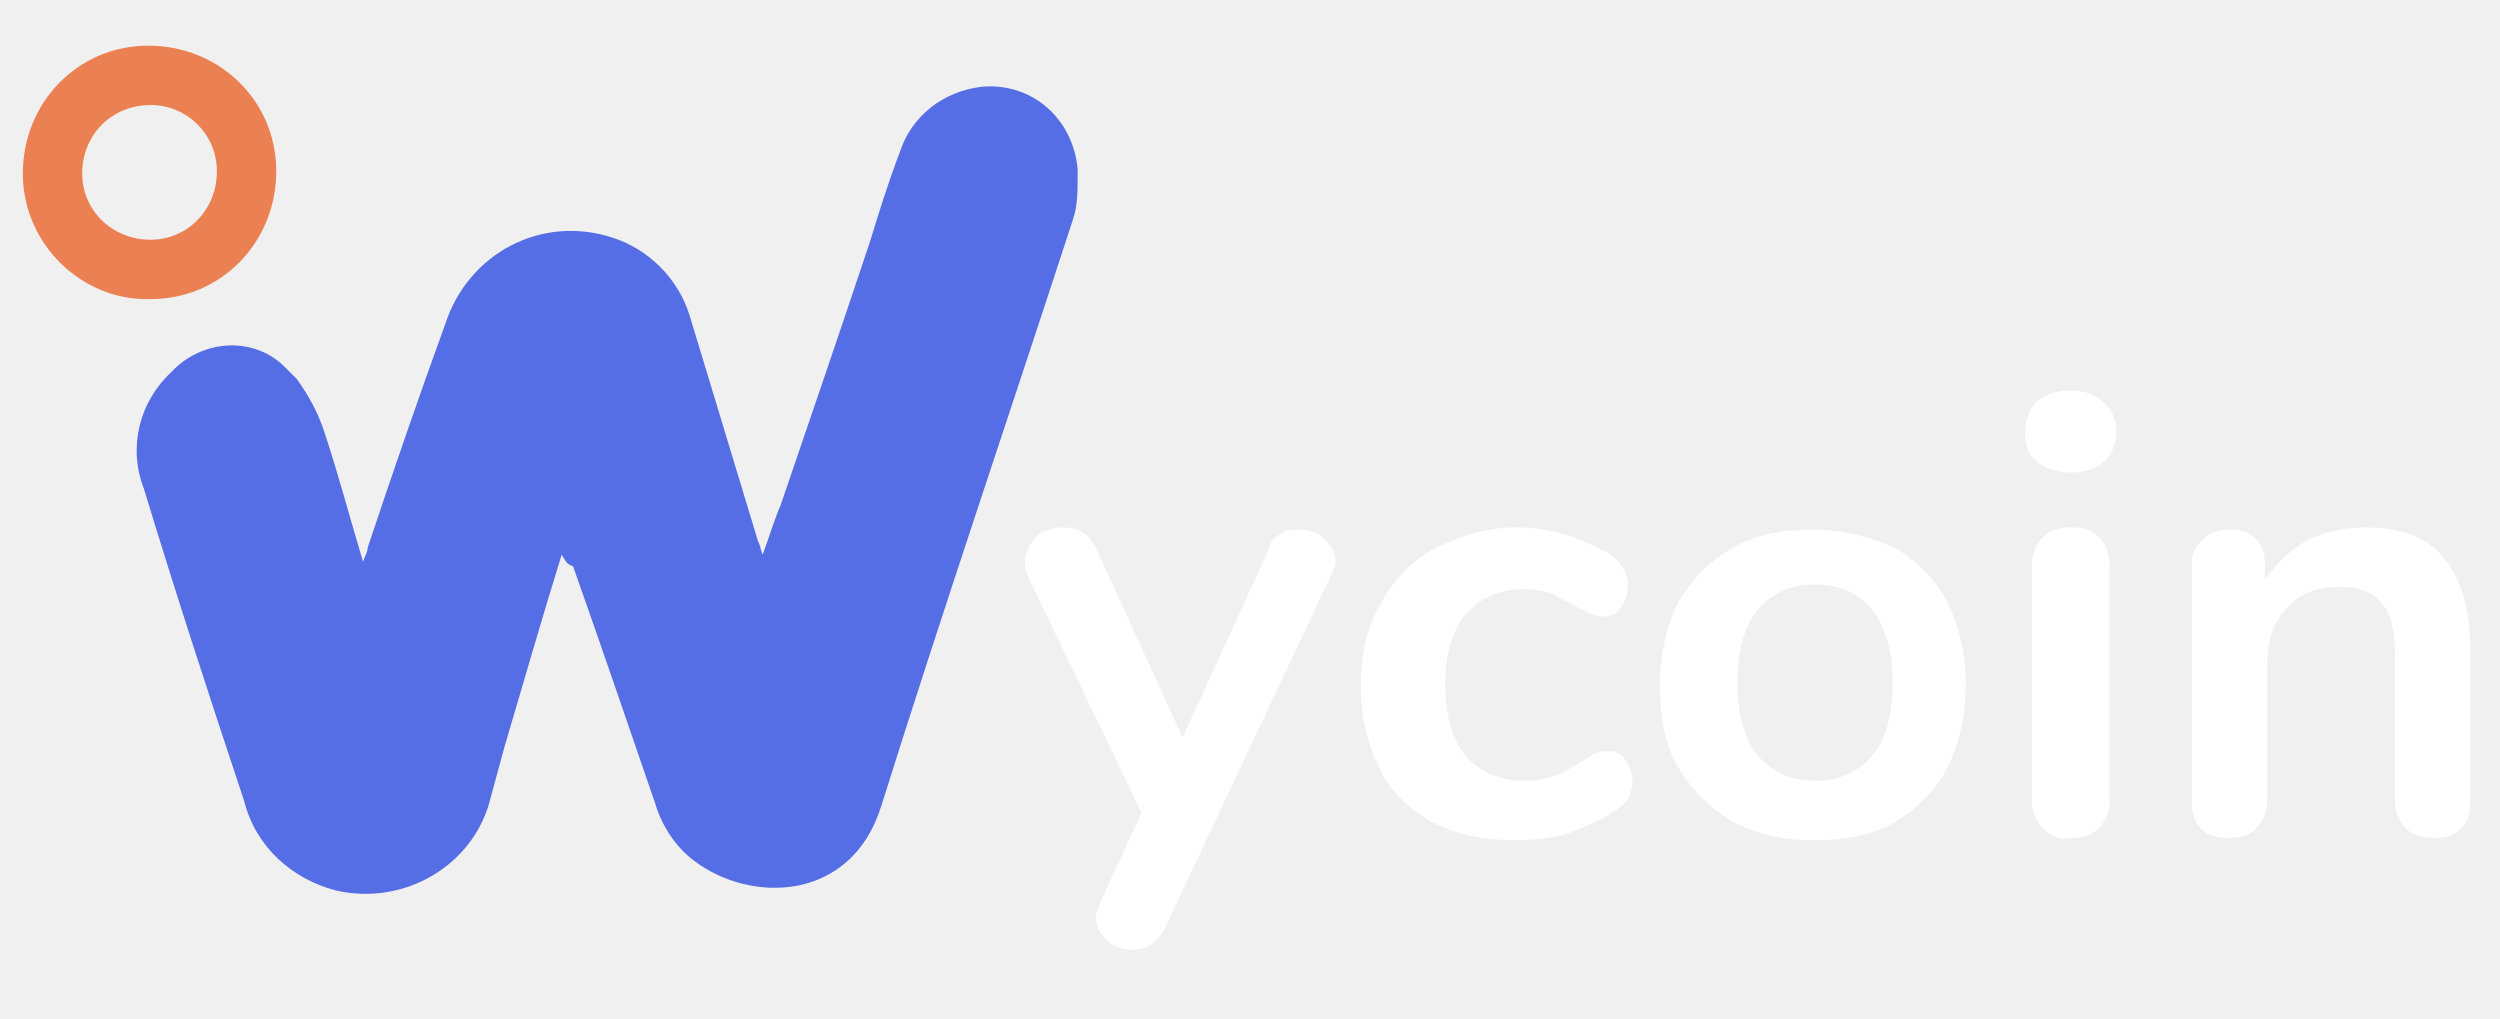
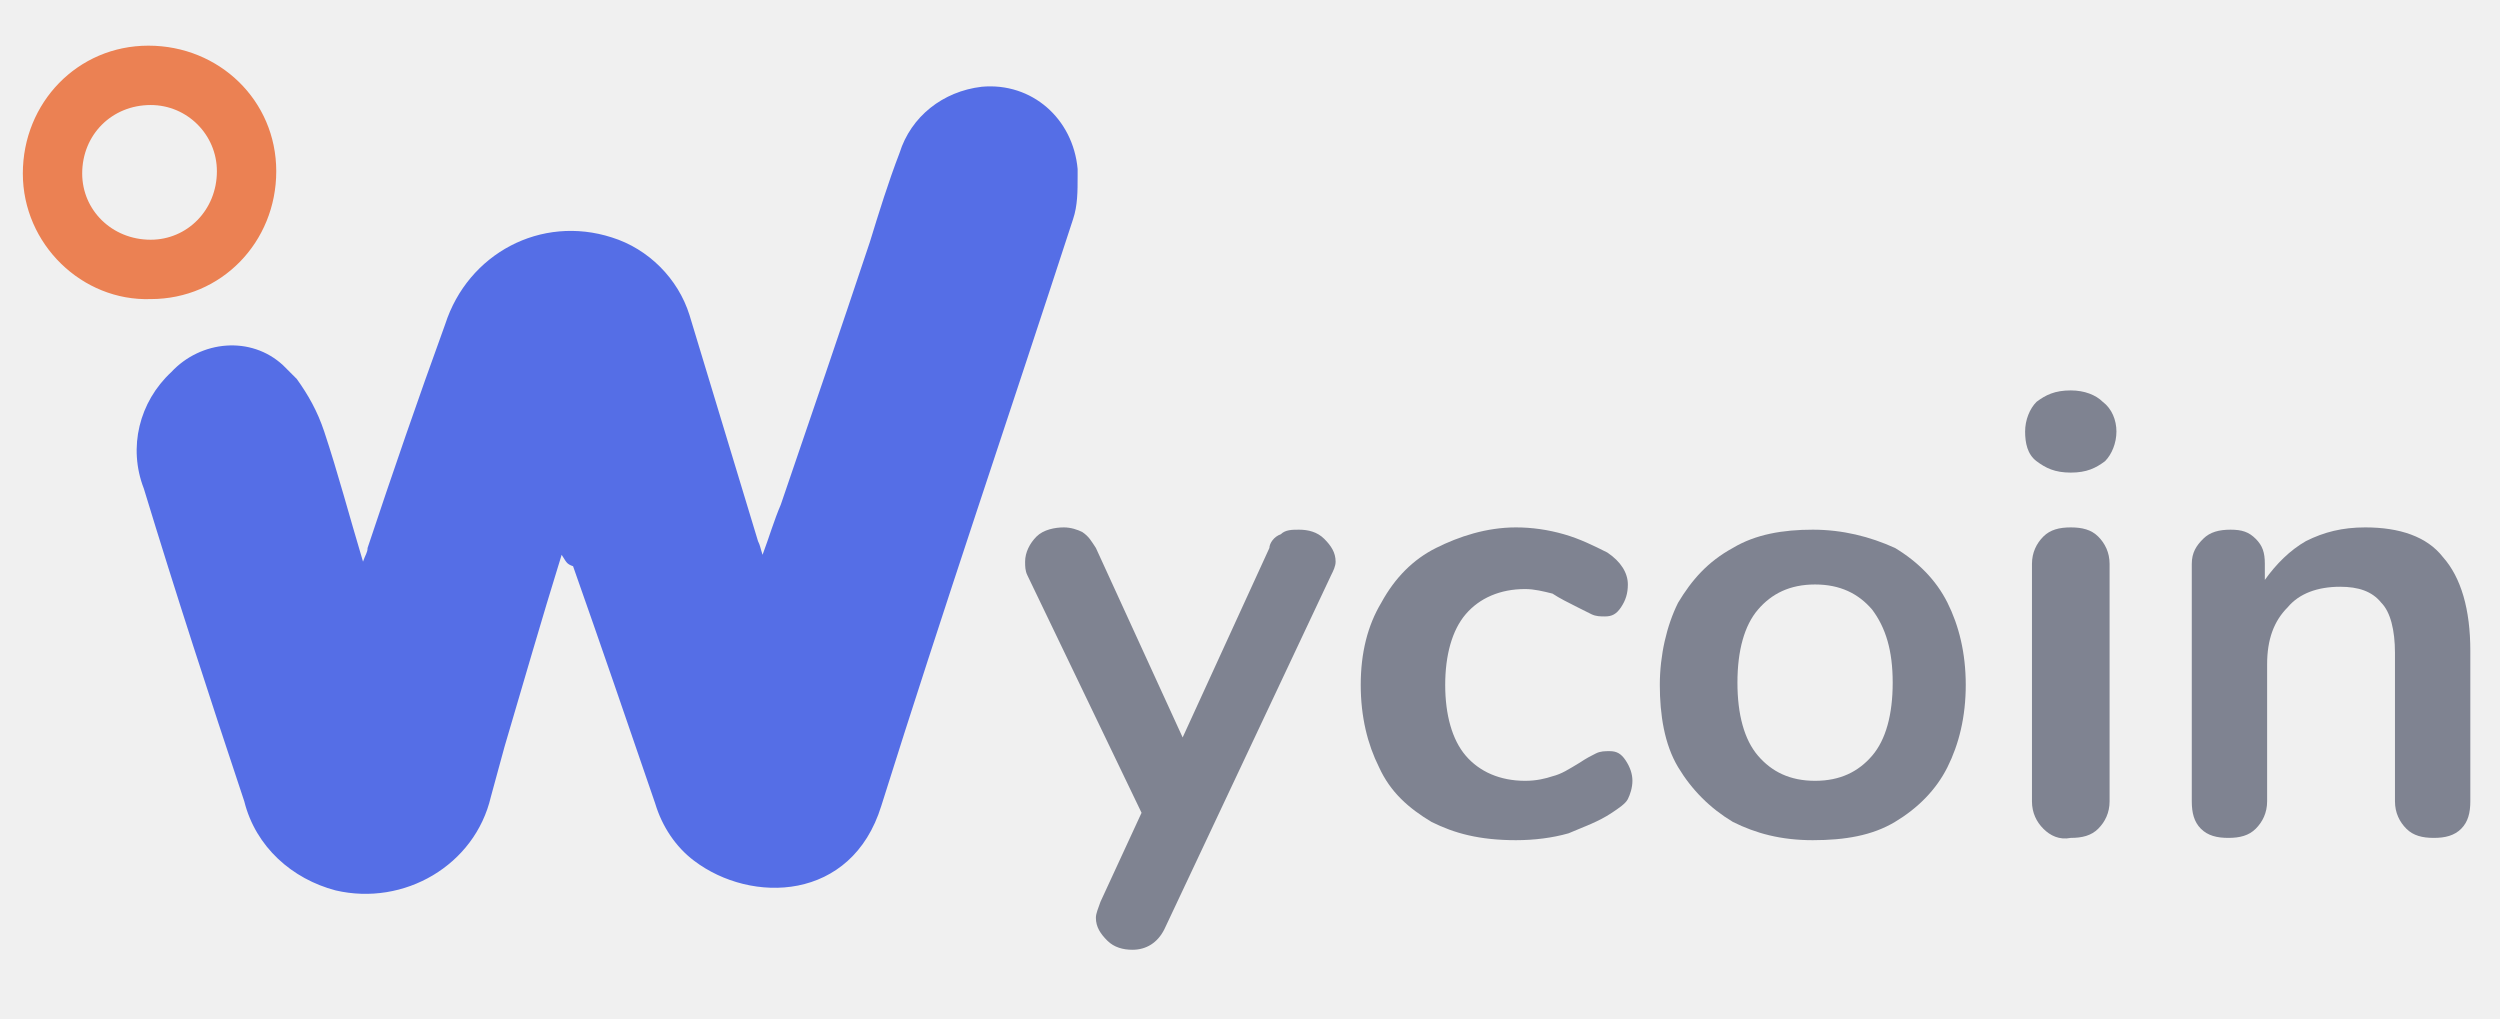
<svg xmlns="http://www.w3.org/2000/svg" version="1.1" id="Calque_1" x="0px" y="0px" viewBox="0 0 109.5 44.6" style="enable-background:new 0 0 109.5 44.6;" xml:space="preserve">
  <style type="text/css">
	.st0{fill:#556EE6;}
	.st1{fill:#EB8153;}
- 	.st2{fill:#FFFFFF;}
+ 	.st2{fill:#7F8391;}
</style>
  <path class="st0" d="M24.6,24.3c-0.9,2.9-1.7,5.7-2.5,8.4c-0.2,0.7-0.4,1.5-0.6,2.2c-0.7,3-3.8,4.8-6.8,4.1c-1.9-0.5-3.5-1.9-4-3.9  c-1.5-4.5-3-9.1-4.4-13.7c-0.7-1.8-0.2-3.8,1.2-5.1c1.3-1.4,3.5-1.6,4.9-0.3c0.2,0.2,0.4,0.4,0.6,0.6c0.5,0.7,0.9,1.4,1.2,2.3  c0.6,1.8,1.1,3.7,1.7,5.7c0.1-0.3,0.2-0.4,0.2-0.6c1.1-3.3,2.2-6.5,3.4-9.8c1-3.1,4.2-4.8,7.3-3.8c1.6,0.5,2.9,1.8,3.4,3.4  c1,3.3,2,6.6,3,9.9c0.1,0.2,0.1,0.3,0.2,0.6c0.3-0.8,0.5-1.5,0.8-2.2c1.3-3.8,2.6-7.6,3.9-11.5c0.4-1.3,0.8-2.6,1.3-3.9  C39.9,5.1,41.3,4,43,3.8c2.2-0.2,4,1.4,4.2,3.6c0,0.1,0,0.2,0,0.3c0,0.7,0,1.3-0.2,1.9c-2.8,8.6-5.7,17.1-8.4,25.7  c-1.3,4.2-5.7,4.3-8.2,2.4c-0.8-0.6-1.4-1.5-1.7-2.5c-1.2-3.5-2.4-7-3.6-10.4C24.8,24.7,24.8,24.6,24.6,24.3z" />
  <path class="st1" d="M6.5,2c3.1,0,5.6,2.4,5.6,5.5s-2.4,5.6-5.5,5.6C3.6,13.2,1,10.7,1,7.6l0,0C1,4.5,3.4,2,6.5,2L6.5,2z M3.6,7.6  c0,1.6,1.3,2.9,3,2.9c1.6,0,2.9-1.3,2.9-3c0-1.6-1.3-2.9-2.9-2.9C4.9,4.6,3.6,5.9,3.6,7.6C3.6,7.5,3.6,7.6,3.6,7.6z" />
  <path class="st2" d="M56.1,23.4c0.2-0.2,0.5-0.2,0.8-0.2c0.4,0,0.8,0.1,1.1,0.4s0.5,0.6,0.5,1c0,0.2-0.1,0.4-0.2,0.6L51,40.7  c-0.3,0.6-0.8,0.9-1.4,0.9c-0.4,0-0.8-0.1-1.1-0.4s-0.5-0.6-0.5-1c0-0.2,0.1-0.4,0.2-0.7l1.8-3.9l-5-10.4c-0.1-0.2-0.1-0.4-0.1-0.6  c0-0.4,0.2-0.8,0.5-1.1s0.8-0.4,1.2-0.4c0.3,0,0.6,0.1,0.8,0.2c0.3,0.2,0.4,0.4,0.6,0.7l3.8,8.3l3.8-8.3  C55.6,23.8,55.8,23.5,56.1,23.4z" />
  <path class="st2" d="M62.7,36c-1-0.6-1.8-1.3-2.3-2.4c-0.5-1-0.8-2.2-0.8-3.6s0.3-2.6,0.9-3.6c0.6-1.1,1.4-1.9,2.4-2.4  s2.2-0.9,3.5-0.9c0.7,0,1.4,0.1,2.1,0.3c0.7,0.2,1.3,0.5,1.9,0.8c0.6,0.4,0.9,0.9,0.9,1.4c0,0.4-0.1,0.7-0.3,1S70.6,27,70.3,27  c-0.2,0-0.4,0-0.6-0.1s-0.4-0.2-0.6-0.3c-0.4-0.2-0.8-0.4-1.1-0.6c-0.4-0.1-0.8-0.2-1.2-0.2c-1.1,0-2,0.4-2.6,1.1s-0.9,1.8-0.9,3.1  c0,1.3,0.3,2.4,0.9,3.1c0.6,0.7,1.5,1.1,2.6,1.1c0.5,0,0.9-0.1,1.2-0.2c0.4-0.1,0.7-0.3,1.2-0.6c0.3-0.2,0.5-0.3,0.7-0.4  s0.4-0.1,0.6-0.1c0.3,0,0.5,0.1,0.7,0.4s0.3,0.6,0.3,0.9c0,0.3-0.1,0.6-0.2,0.8s-0.4,0.4-0.7,0.6c-0.6,0.4-1.2,0.6-1.9,0.9  c-0.7,0.2-1.5,0.3-2.3,0.3C64.8,36.8,63.7,36.5,62.7,36z" />
  <path class="st2" d="M75.9,36c-1-0.6-1.8-1.4-2.4-2.4s-0.8-2.3-0.8-3.6s0.3-2.6,0.8-3.6c0.6-1,1.3-1.8,2.4-2.4  c1-0.6,2.2-0.8,3.5-0.8s2.5,0.3,3.6,0.8c1,0.6,1.8,1.4,2.3,2.4s0.8,2.2,0.8,3.6s-0.3,2.6-0.8,3.6S84,35.4,83,36  c-1,0.6-2.2,0.8-3.6,0.8S76.9,36.5,75.9,36z M82,33.1c0.6-0.7,0.9-1.8,0.9-3.2c0-1.4-0.3-2.4-0.9-3.2c-0.6-0.7-1.4-1.1-2.5-1.1  S77.6,26,77,26.7s-0.9,1.8-0.9,3.2c0,1.4,0.3,2.5,0.9,3.2s1.4,1.1,2.5,1.1S81.4,33.8,82,33.1z" />
  <path class="st2" d="M89.2,20.2c-0.4-0.3-0.5-0.8-0.5-1.3s0.2-1,0.5-1.3c0.4-0.3,0.8-0.5,1.5-0.5c0.6,0,1.1,0.2,1.4,0.5  c0.4,0.3,0.6,0.8,0.6,1.3s-0.2,1-0.5,1.3c-0.4,0.3-0.8,0.5-1.5,0.5S89.6,20.5,89.2,20.2z M89.5,36.3C89.2,36,89,35.6,89,35.1V24.7  c0-0.5,0.2-0.9,0.5-1.2c0.3-0.3,0.7-0.4,1.2-0.4s0.9,0.1,1.2,0.4c0.3,0.3,0.5,0.7,0.5,1.2v10.4c0,0.5-0.2,0.9-0.5,1.2  s-0.7,0.4-1.2,0.4C90.2,36.8,89.8,36.6,89.5,36.3z" />
  <path class="st2" d="M107,24.4c0.8,0.9,1.2,2.3,1.2,4.1v6.6c0,0.5-0.1,0.9-0.4,1.2s-0.7,0.4-1.2,0.4s-0.9-0.1-1.2-0.4  c-0.3-0.3-0.5-0.7-0.5-1.2v-6.5c0-1-0.2-1.8-0.6-2.2c-0.4-0.5-1-0.7-1.8-0.7c-1,0-1.8,0.3-2.3,0.9c-0.6,0.6-0.9,1.4-0.9,2.5v6  c0,0.5-0.2,0.9-0.5,1.2s-0.7,0.4-1.2,0.4s-0.9-0.1-1.2-0.4C96.1,36,96,35.6,96,35.1V24.7c0-0.5,0.2-0.8,0.5-1.1  c0.3-0.3,0.7-0.4,1.2-0.4s0.8,0.1,1.1,0.4c0.3,0.3,0.4,0.6,0.4,1.1v0.7c0.5-0.7,1.1-1.3,1.8-1.7c0.8-0.4,1.6-0.6,2.6-0.6  C105.1,23.1,106.3,23.5,107,24.4z" />
</svg>
